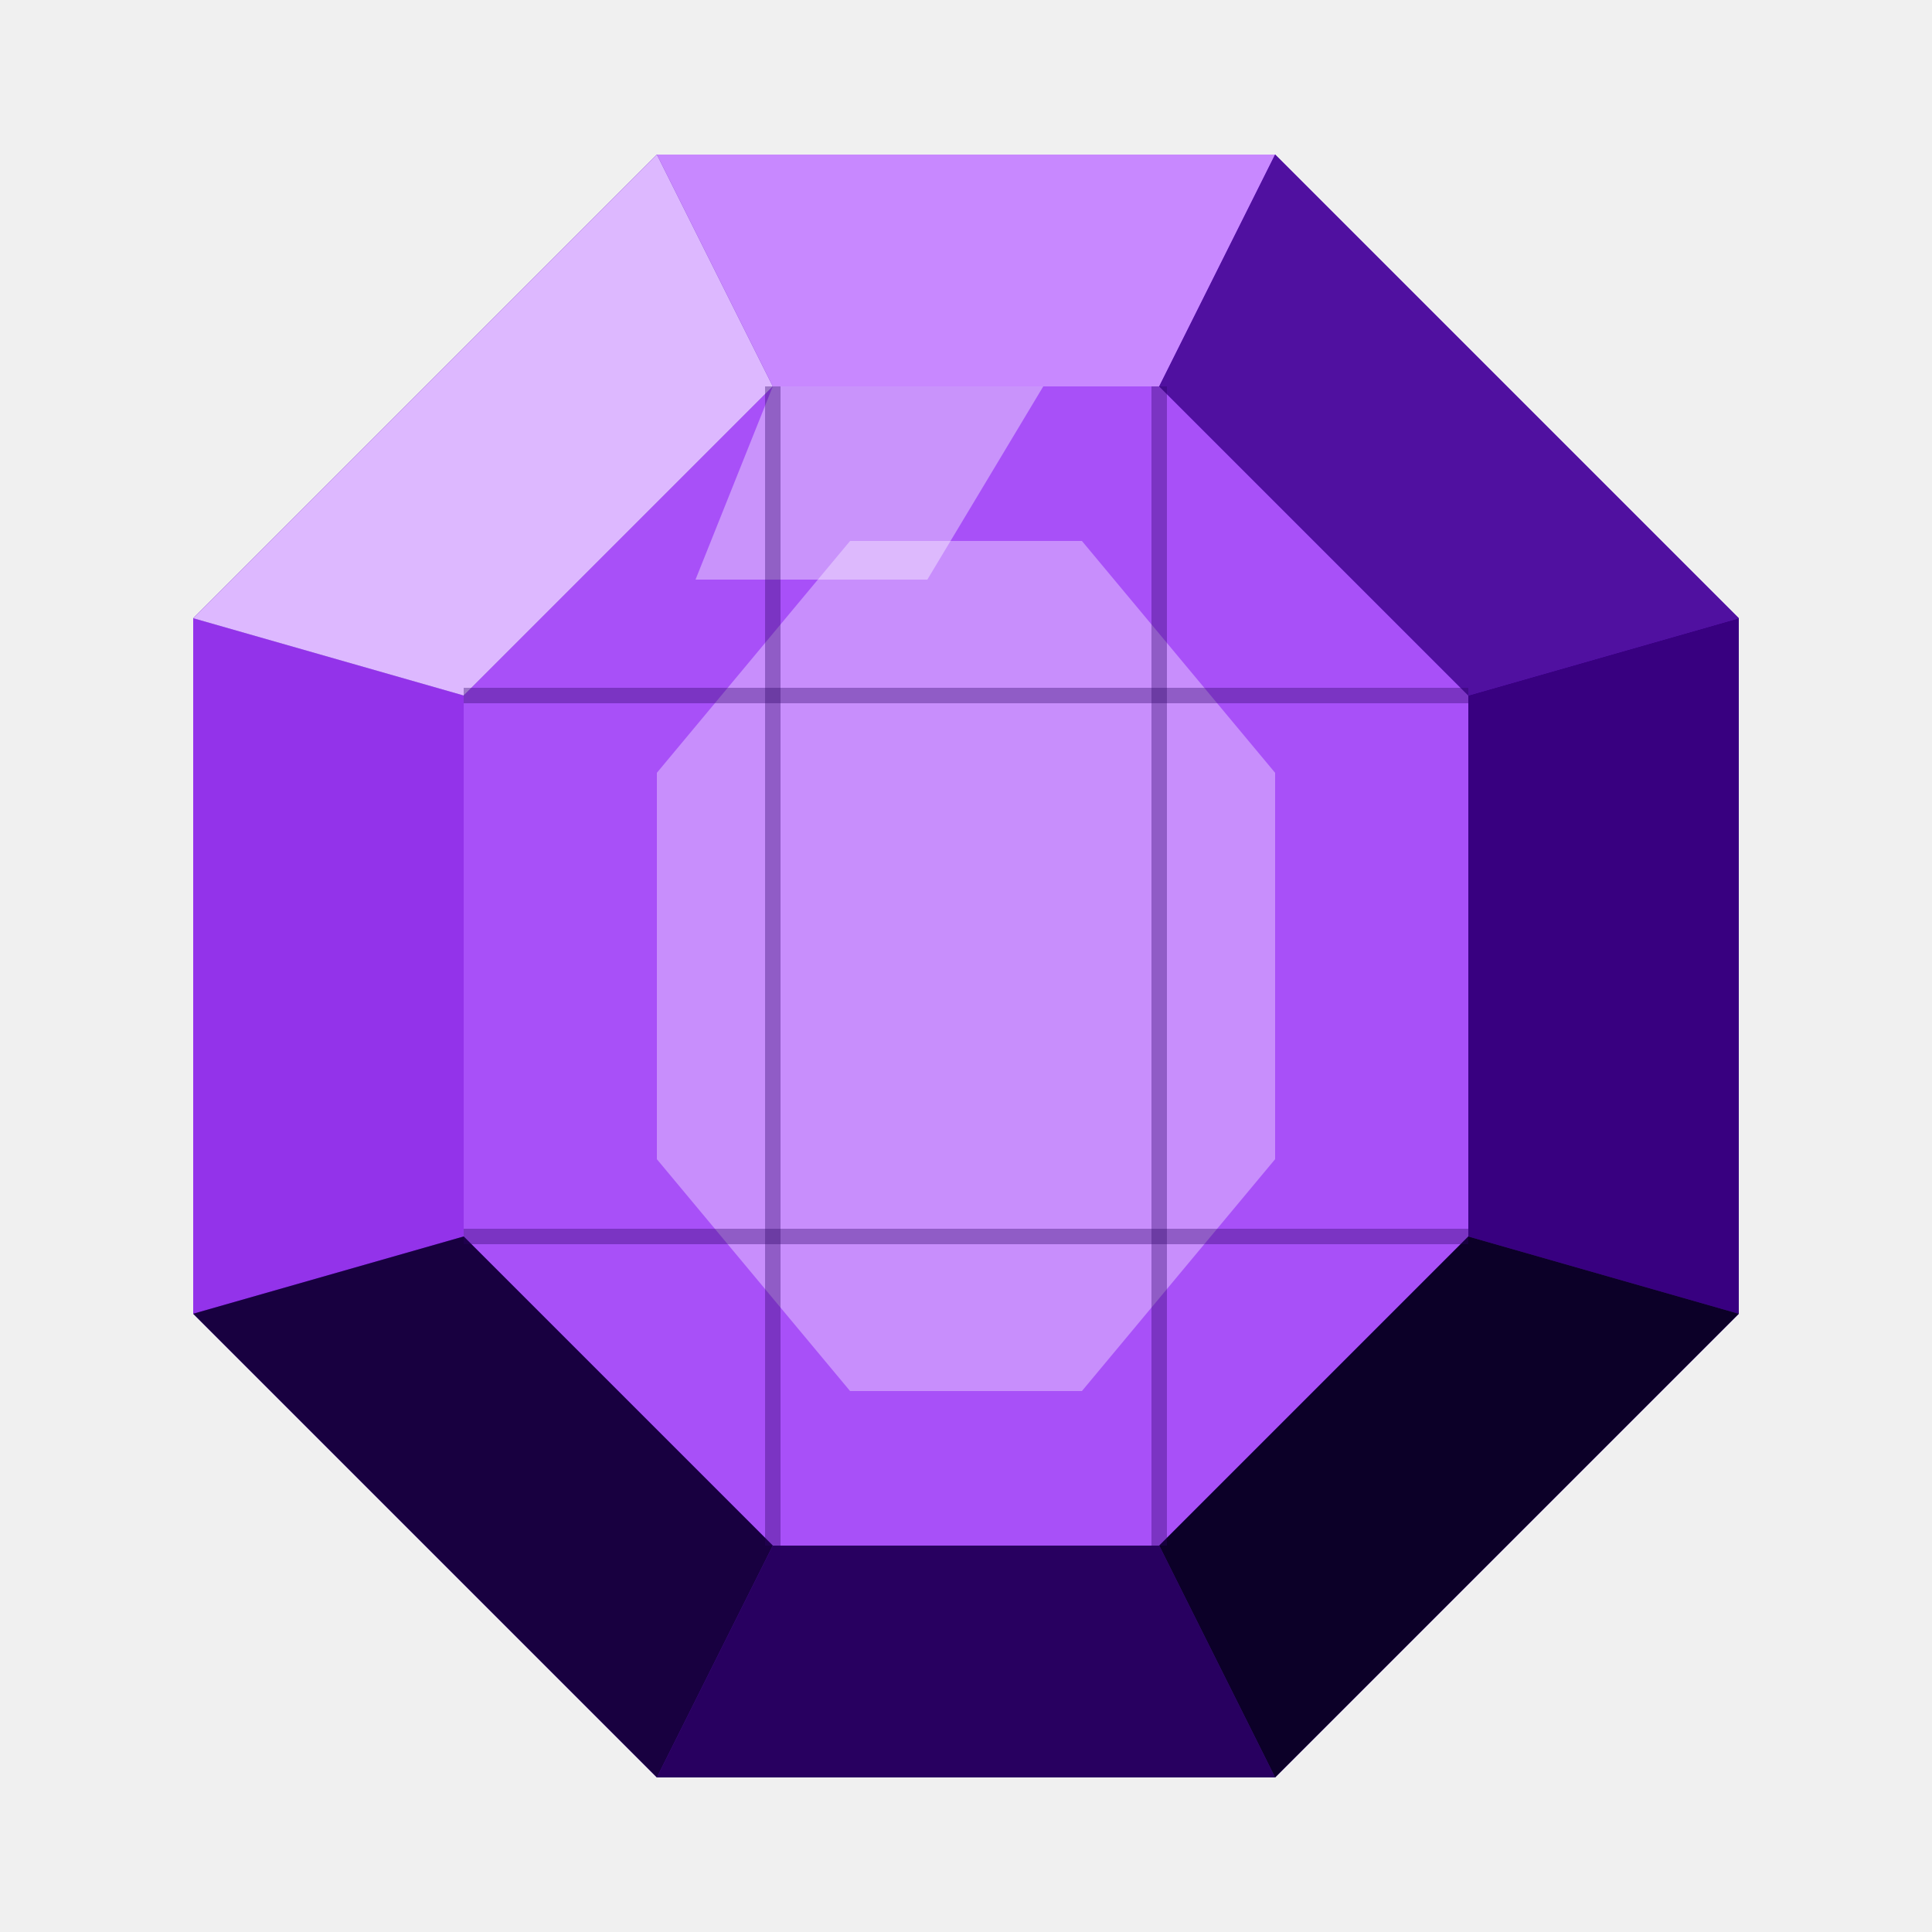
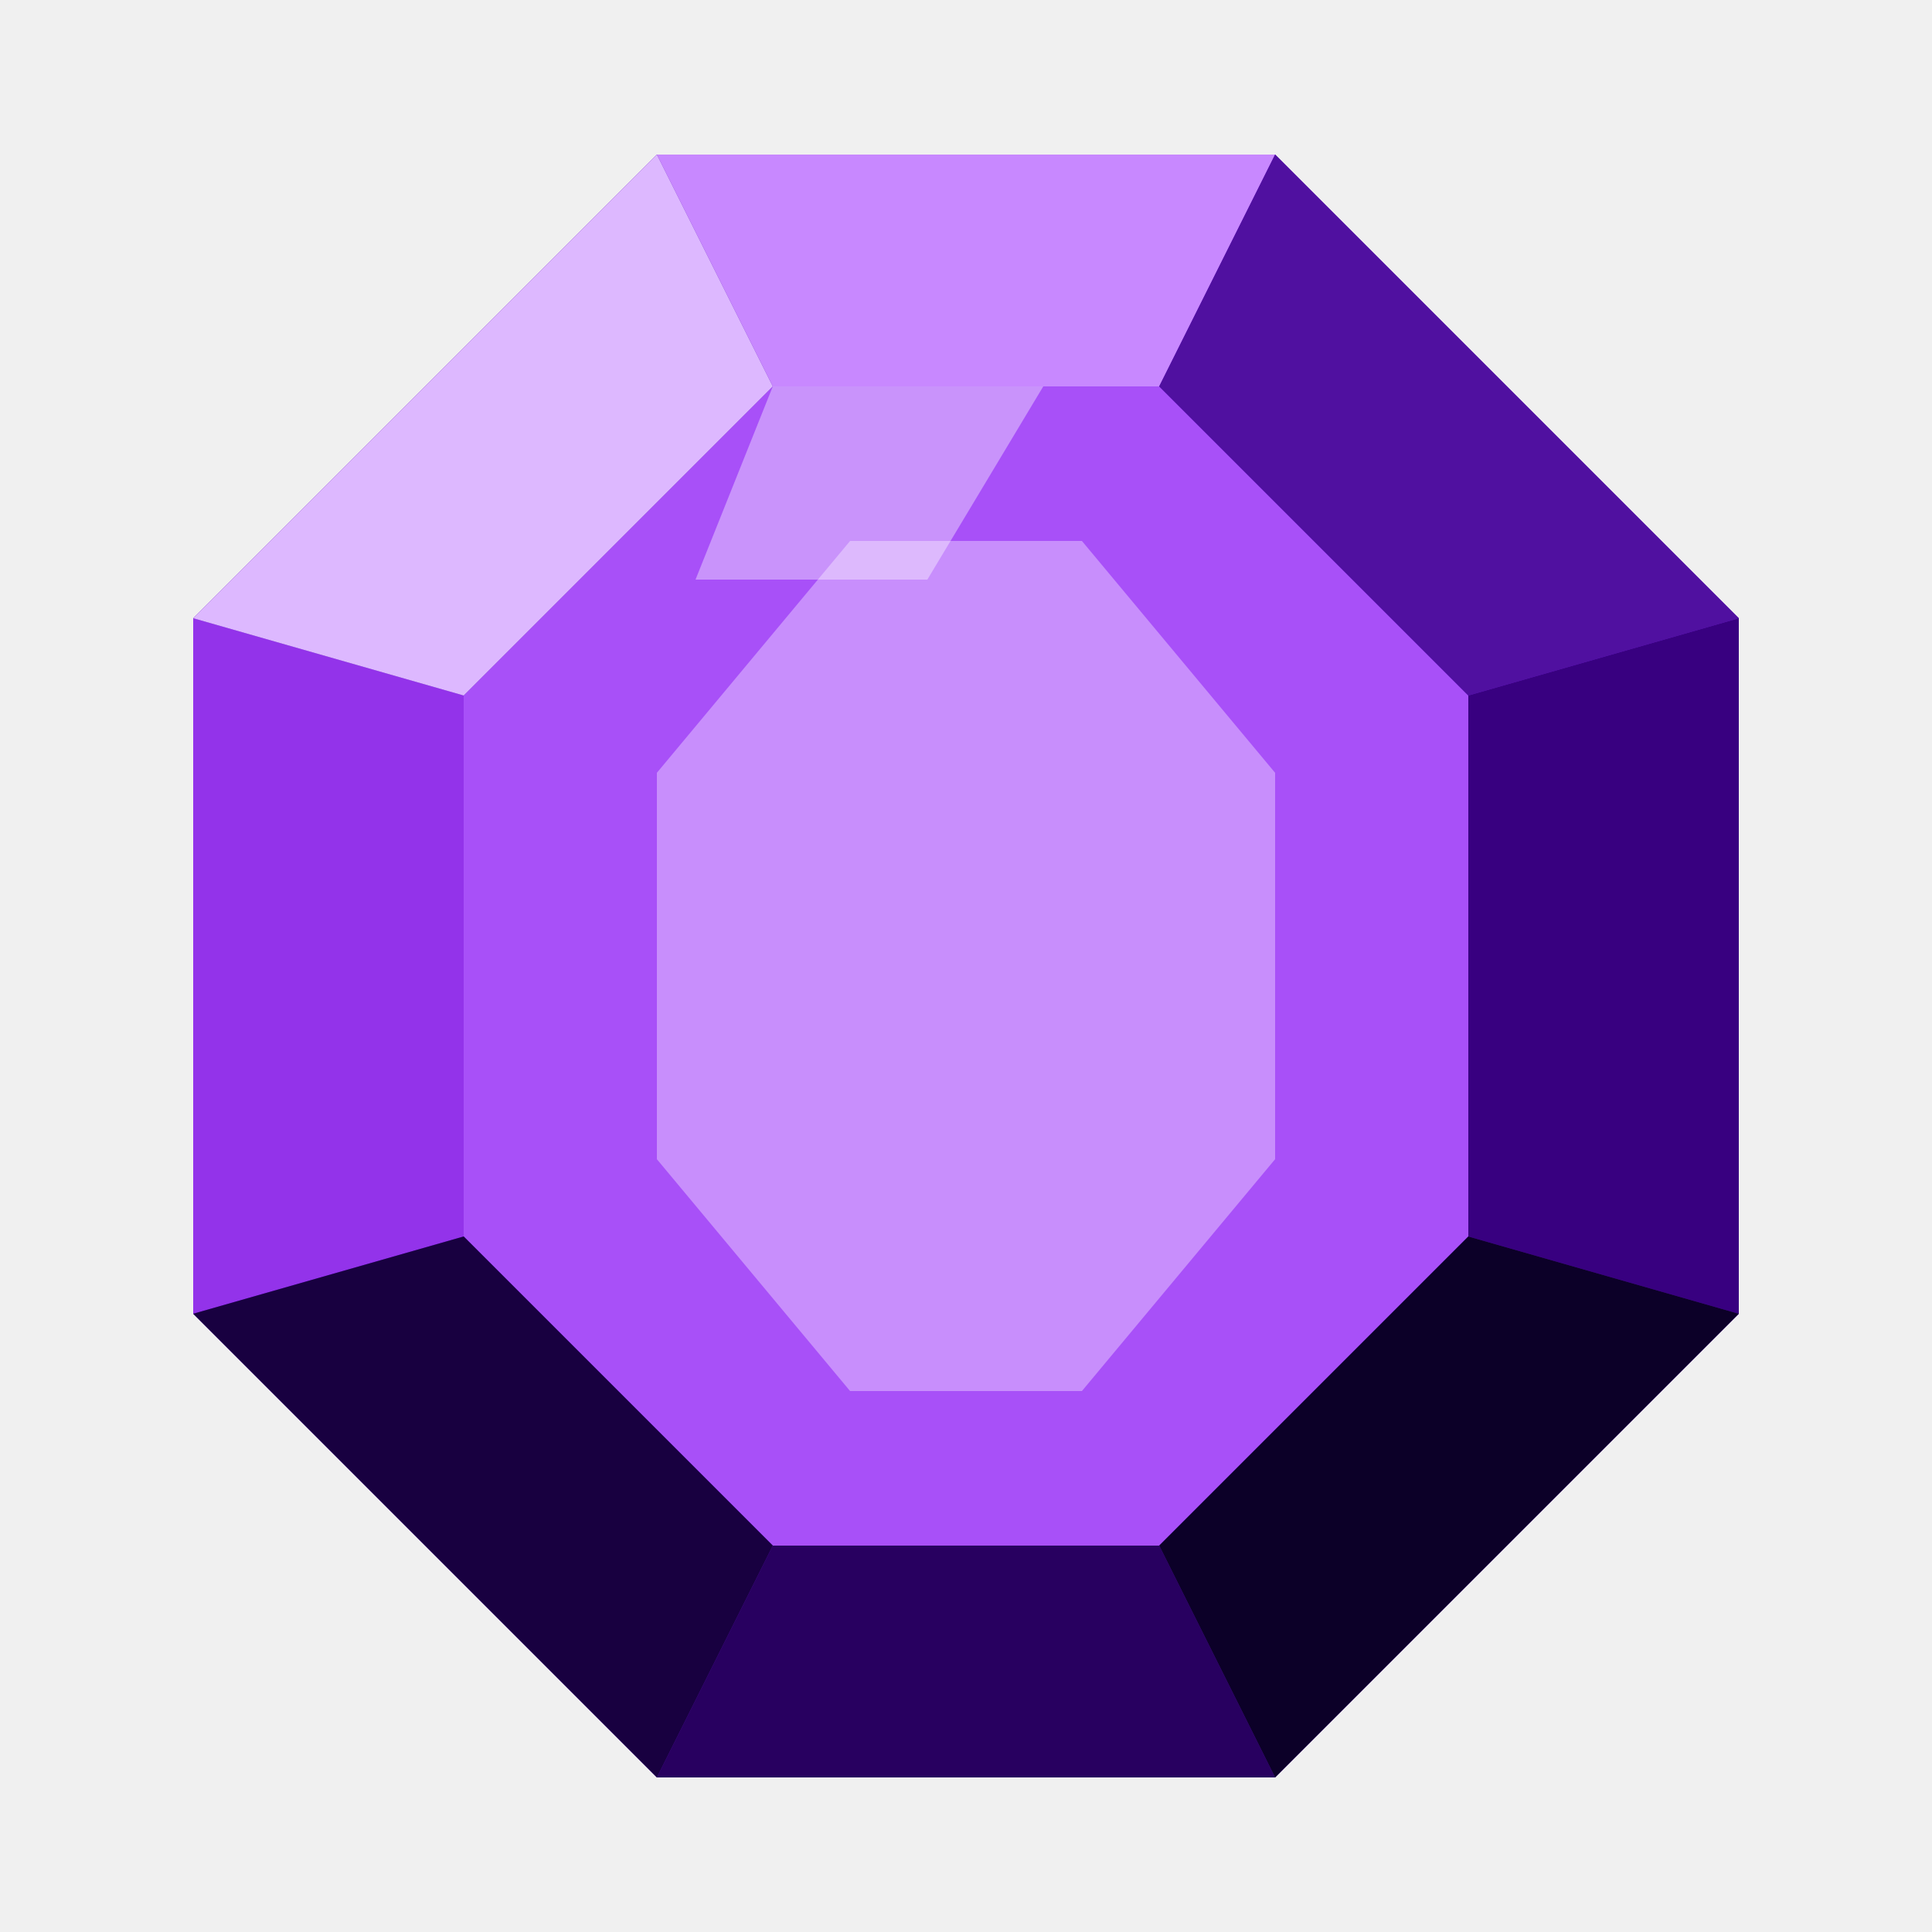
<svg xmlns="http://www.w3.org/2000/svg" viewBox="0 0 100 100">
  <polygon points="34,8 66,8 90,32 90,68 66,92 34,92 10,68 10,32" fill="#6010C0" />
  <polygon points="40,20 60,20 76,36 76,64 60,80 40,80 24,64 24,36" fill="#A850F8" />
  <polygon points="34,8 66,8 60,20 40,20" fill="#C888FF" />
  <polygon points="10,32 24,36 24,64 10,68" fill="#9333EA" />
  <polygon points="90,32 76,36 76,64 90,68" fill="#380080" />
  <polygon points="34,92 66,92 60,80 40,80" fill="#280060" />
  <polygon points="10,32 34,8 40,20 24,36" fill="#DDB8FF" />
  <polygon points="66,8 90,32 76,36 60,20" fill="#5010A0" />
  <polygon points="10,68 34,92 40,80 24,64" fill="#180040" />
  <polygon points="90,68 66,92 60,80 76,64" fill="#0C0028" />
  <polygon points="44,28 56,28 66,40 66,60 56,72 44,72 34,60 34,40" fill="#E8CCFF" opacity="0.5" />
  <polygon points="40,20 54,20 48,30 36,30" fill="white" opacity="0.38" />
-   <line x1="40" y1="20" x2="40" y2="80" stroke="#280060" stroke-width="0.8" opacity="0.35" />
-   <line x1="60" y1="20" x2="60" y2="80" stroke="#280060" stroke-width="0.8" opacity="0.35" />
-   <line x1="24" y1="36" x2="76" y2="36" stroke="#280060" stroke-width="0.8" opacity="0.35" />
-   <line x1="24" y1="64" x2="76" y2="64" stroke="#280060" stroke-width="0.8" opacity="0.35" />
</svg>
